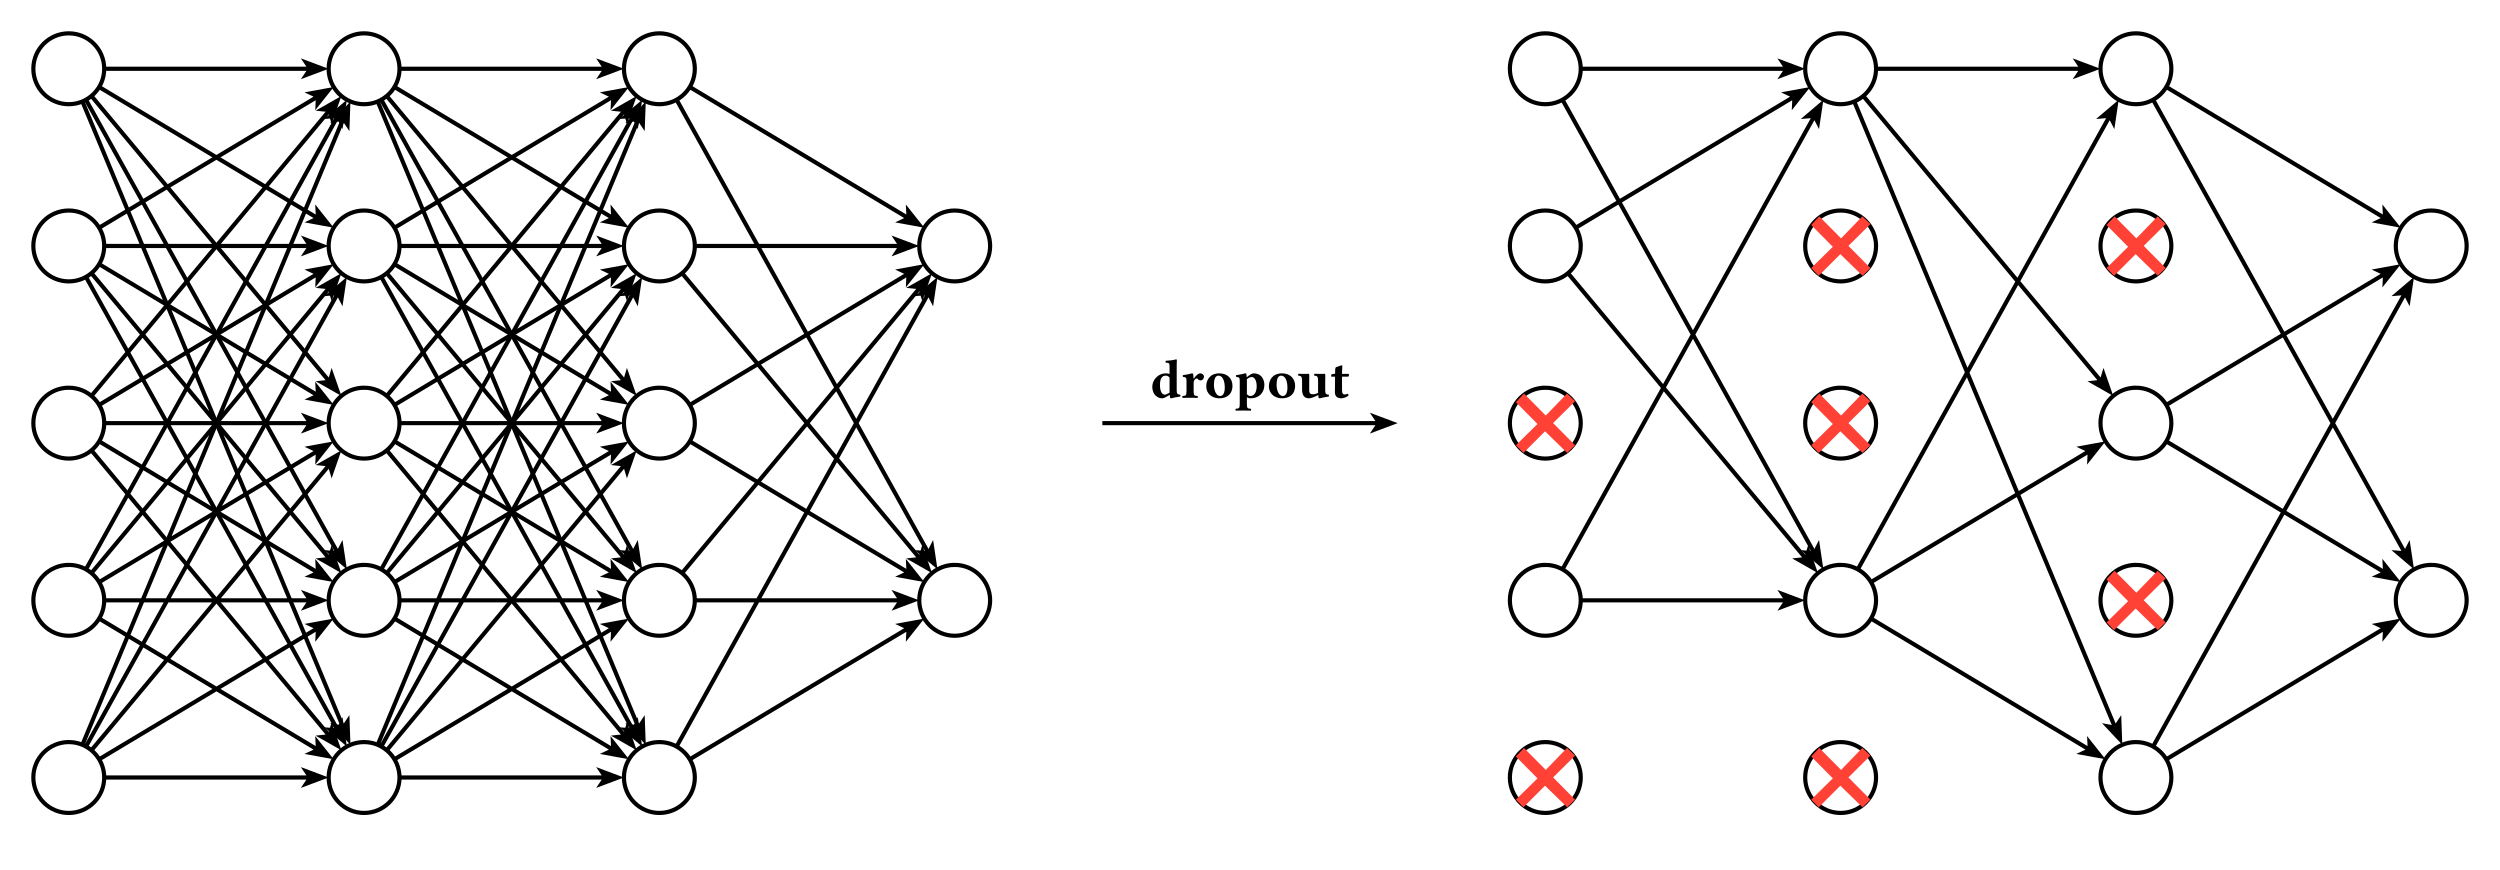
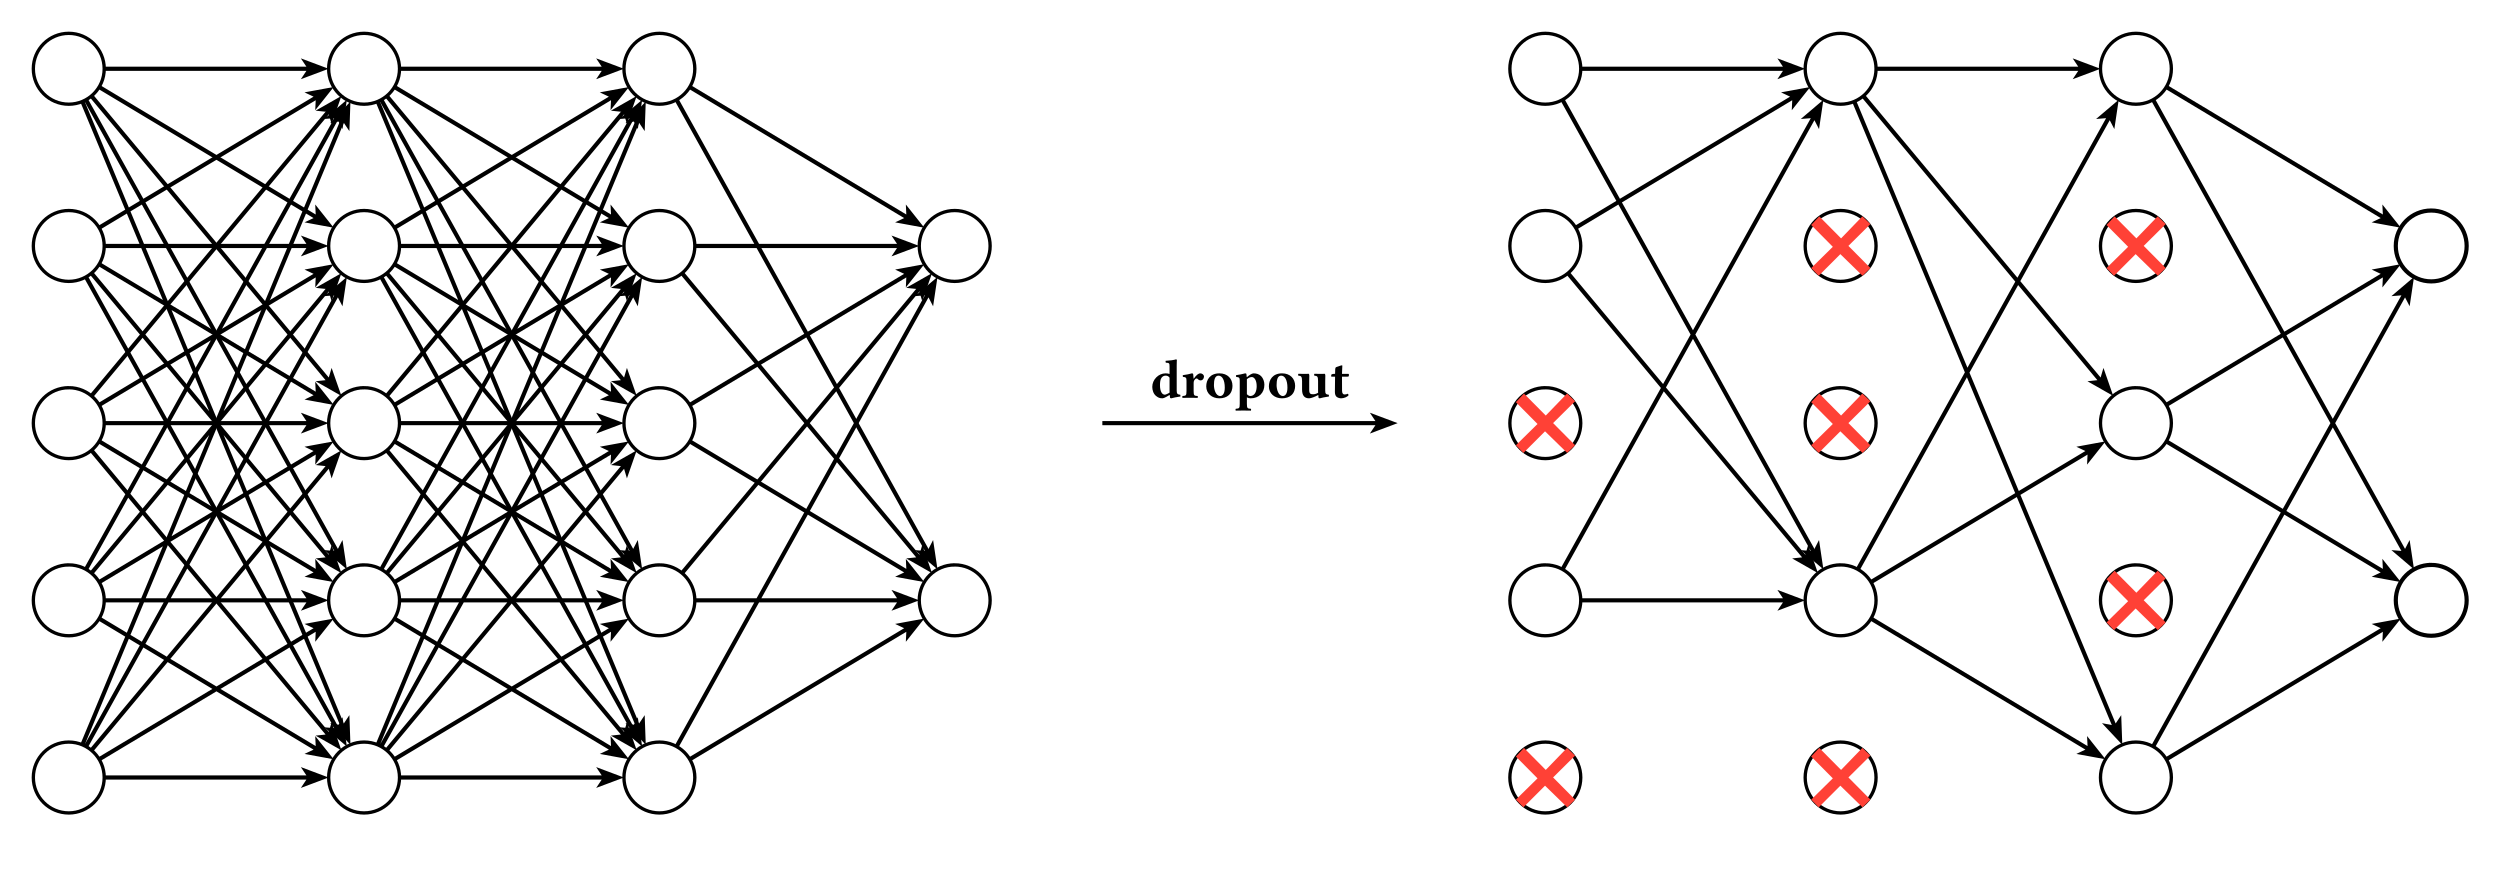
<svg xmlns="http://www.w3.org/2000/svg" xmlns:xlink="http://www.w3.org/1999/xlink" width="799.916" height="278.364" viewBox="0 0 599.937 208.773">
-   <path fill="none" stroke="#000" d="M16.504 178.079c-4.692 0-8.504 3.811-8.504 8.504s3.812 8.504 8.504 8.504 8.504-3.812 8.504-8.504-3.812-8.504-8.504-8.504Zm0-42.519c-4.692 0-8.504 3.81-8.504 8.503s3.812 8.504 8.504 8.504 8.504-3.812 8.504-8.504-3.812-8.504-8.504-8.504Zm0-42.52C11.812 93.04 8 96.85 8 101.542s3.812 8.504 8.504 8.504 8.504-3.811 8.504-8.504-3.812-8.504-8.504-8.504Zm0-42.52C11.812 50.52 8 54.33 8 59.024s3.812 8.504 8.504 8.504 8.504-3.812 8.504-8.504-3.812-8.504-8.504-8.504Zm0-42.52C11.812 8 8 11.812 8 16.504s3.812 8.504 8.504 8.504 8.504-3.812 8.504-8.504S21.196 8 16.504 8ZM87.37 178.079c-4.692 0-8.504 3.811-8.504 8.504s3.812 8.504 8.504 8.504 8.504-3.812 8.504-8.504-3.812-8.504-8.504-8.504Zm0-42.519c-4.692 0-8.504 3.81-8.504 8.503s3.812 8.504 8.504 8.504 8.504-3.812 8.504-8.504-3.812-8.504-8.504-8.504Zm0-42.52c-4.692 0-8.504 3.811-8.504 8.503s3.812 8.504 8.504 8.504 8.504-3.811 8.504-8.504-3.812-8.504-8.504-8.504Zm0-42.52c-4.692 0-8.504 3.811-8.504 8.504s3.812 8.504 8.504 8.504 8.504-3.812 8.504-8.504-3.812-8.504-8.504-8.504Zm0-42.52c-4.692 0-8.504 3.812-8.504 8.504s3.812 8.504 8.504 8.504 8.504-3.812 8.504-8.504S92.062 8 87.37 8Zm70.866 170.079c-4.692 0-8.504 3.811-8.504 8.504s3.812 8.504 8.504 8.504 8.504-3.812 8.504-8.504-3.811-8.504-8.504-8.504Zm0-42.519c-4.692 0-8.504 3.81-8.504 8.503s3.812 8.504 8.504 8.504 8.504-3.812 8.504-8.504-3.811-8.504-8.504-8.504Zm0-42.52c-4.692 0-8.504 3.811-8.504 8.503s3.812 8.504 8.504 8.504 8.504-3.811 8.504-8.504-3.811-8.504-8.504-8.504Zm0-42.52c-4.692 0-8.504 3.811-8.504 8.504s3.812 8.504 8.504 8.504 8.504-3.812 8.504-8.504-3.811-8.504-8.504-8.504Zm0-42.52c-4.692 0-8.504 3.812-8.504 8.504s3.812 8.504 8.504 8.504 8.504-3.812 8.504-8.504S162.93 8 158.236 8Zm70.866 127.56c-4.692 0-8.504 3.81-8.504 8.503s3.812 8.504 8.504 8.504 8.504-3.812 8.504-8.504-3.811-8.504-8.504-8.504Zm0-85.04c-4.692 0-8.504 3.811-8.504 8.504s3.812 8.504 8.504 8.504 8.504-3.812 8.504-8.504-3.811-8.504-8.504-8.504Z" />
+   <path fill="none" stroke="#000" stroke-width=".8" d="M16.504 178.079c-4.692 0-8.504 3.811-8.504 8.504s3.812 8.504 8.504 8.504 8.504-3.812 8.504-8.504-3.812-8.504-8.504-8.504Zm0-42.519c-4.692 0-8.504 3.81-8.504 8.503s3.812 8.504 8.504 8.504 8.504-3.812 8.504-8.504-3.812-8.504-8.504-8.504Zm0-42.52C11.812 93.04 8 96.85 8 101.542s3.812 8.504 8.504 8.504 8.504-3.811 8.504-8.504-3.812-8.504-8.504-8.504Zm0-42.52C11.812 50.52 8 54.33 8 59.024s3.812 8.504 8.504 8.504 8.504-3.812 8.504-8.504-3.812-8.504-8.504-8.504Zm0-42.52C11.812 8 8 11.812 8 16.504s3.812 8.504 8.504 8.504 8.504-3.812 8.504-8.504S21.196 8 16.504 8ZM87.37 178.079c-4.692 0-8.504 3.811-8.504 8.504s3.812 8.504 8.504 8.504 8.504-3.812 8.504-8.504-3.812-8.504-8.504-8.504Zm0-42.519c-4.692 0-8.504 3.81-8.504 8.503s3.812 8.504 8.504 8.504 8.504-3.812 8.504-8.504-3.812-8.504-8.504-8.504Zm0-42.52c-4.692 0-8.504 3.811-8.504 8.503s3.812 8.504 8.504 8.504 8.504-3.811 8.504-8.504-3.812-8.504-8.504-8.504Zm0-42.52c-4.692 0-8.504 3.811-8.504 8.504s3.812 8.504 8.504 8.504 8.504-3.812 8.504-8.504-3.812-8.504-8.504-8.504Zm0-42.52c-4.692 0-8.504 3.812-8.504 8.504s3.812 8.504 8.504 8.504 8.504-3.812 8.504-8.504S92.062 8 87.37 8Zm70.866 170.079c-4.692 0-8.504 3.811-8.504 8.504s3.812 8.504 8.504 8.504 8.504-3.812 8.504-8.504-3.811-8.504-8.504-8.504Zm0-42.519c-4.692 0-8.504 3.81-8.504 8.503s3.812 8.504 8.504 8.504 8.504-3.812 8.504-8.504-3.811-8.504-8.504-8.504Zm0-42.52c-4.692 0-8.504 3.811-8.504 8.503s3.812 8.504 8.504 8.504 8.504-3.811 8.504-8.504-3.811-8.504-8.504-8.504Zm0-42.52c-4.692 0-8.504 3.811-8.504 8.504s3.812 8.504 8.504 8.504 8.504-3.812 8.504-8.504-3.811-8.504-8.504-8.504Zm0-42.52c-4.692 0-8.504 3.812-8.504 8.504s3.812 8.504 8.504 8.504 8.504-3.812 8.504-8.504S162.93 8 158.236 8Zm70.866 127.56c-4.692 0-8.504 3.81-8.504 8.503s3.812 8.504 8.504 8.504 8.504-3.812 8.504-8.504-3.811-8.504-8.504-8.504Zm0-85.04c-4.692 0-8.504 3.811-8.504 8.504s3.812 8.504 8.504 8.504 8.504-3.812 8.504-8.504-3.811-8.504-8.504-8.504Z" />
  <path stroke="#000" d="M25.008 186.583h49.458m2.976 0-3.968-1.489.992 1.489-.992 1.488zm-53.646-4.375 52.51-31.506m2.551-1.532-4.168.766 1.616.766-.085 1.786zm-56.91 30.881 57.163-68.596m1.906-2.286-3.684 2.096 1.778.19.508 1.715zm-60.382 69.98 60.47-108.845m1.445-2.602-3.228 2.746 1.782-.144.82 1.59zm-62.774 111.03L82.407 28.417m1.144-2.747-2.9 3.09 1.756-.343.992 1.488zM23.796 148.438l52.51 31.506m2.551 1.531-2.637-3.318.085 1.787-1.616.765zm-53.849-37.412h49.458m2.976 0-3.968-1.488.992 1.488-.992 1.488zm-53.646-4.375 52.51-31.506m2.551-1.532-4.168.767 1.616.765-.085 1.787zm-56.91 30.882L79.11 68.935" />
  <path stroke="#000" d="m81.016 66.649-3.684 2.096 1.778.19.508 1.715zm-60.382 69.98 60.47-108.845m1.445-2.602L79.32 27.93l1.782-.145.82 1.59zm-60.602 82.893L79.11 176.67m1.906 2.287-1.398-4.001-.508 1.715-1.778.19zm-57.22-73.039 52.51 31.506m2.551 1.531-2.637-3.318.085 1.787-1.616.766zm-53.849-37.412h49.458m2.976 0-3.968-1.488.992 1.488-.992 1.488zm-53.646-4.375 52.51-31.505m2.551-1.532-4.168.766 1.616.766-.085 1.786zm-56.91 30.881L79.11 26.416" />
  <path stroke="#000" d="m81.016 24.13-3.684 2.095 1.778.19.508 1.716zM20.634 66.457l60.47 108.845m1.445 2.602-.627-4.192-.819 1.59-1.782-.144zM21.947 65.555l57.163 68.596m1.906 2.287-1.398-4.002-.508 1.715-1.778.19zm-57.22-73.039 52.51 31.505m2.551 1.532-2.637-3.318.085 1.786-1.616.766zM25.008 59.024h49.458m2.976 0-3.968-1.489.992 1.489-.992 1.488zm-53.646-4.375 52.51-31.506m2.551-1.531-4.168.765 1.616.766-.085 1.786zm-59.082 2.743L82.407 174.67" />
  <path stroke="#000" d="m83.551 177.418-.152-4.236-.992 1.488-1.756-.343zM20.634 23.938l60.47 108.845m1.445 2.602-.627-4.192-.819 1.59-1.782-.145zM21.947 23.035 79.11 91.631m1.906 2.287-1.398-4.001-.508 1.714-1.778.191zm-57.22-73.039 52.51 31.506m2.551 1.531-2.637-3.318.085 1.787-1.616.765zM25.008 16.504h49.458m2.976 0-3.968-1.488.992 1.488-.992 1.488zm18.432 170.079h49.458m2.976 0-3.968-1.489.992 1.489-.992 1.488zm-53.646-4.375 52.51-31.506m2.552-1.532-4.17.766 1.617.766-.085 1.786zm-56.911 30.881 57.163-68.596m1.906-2.286-3.684 2.096 1.778.19.508 1.715zM91.5 179.149l60.47-108.845m1.445-2.602-3.228 2.746 1.782-.144.82 1.59zm-62.774 111.03 62.632-150.315m1.144-2.747-2.9 3.09 1.756-.343.992 1.488zM94.662 148.438l52.51 31.506m2.552 1.531-2.638-3.318.085 1.787-1.616.765zm-53.85-37.412h49.458m2.976 0-3.968-1.488.992 1.488-.992 1.488zm-53.646-4.375 52.51-31.506m2.552-1.532-4.17.767 1.617.765-.085 1.787zm-56.911 30.882 57.163-68.597" />
  <path stroke="#000" d="m151.882 66.649-3.684 2.096 1.778.19.508 1.715zM91.5 136.629l60.47-108.845m1.445-2.602-3.228 2.747 1.782-.145.82 1.59zm-60.602 82.893 57.163 68.596m1.906 2.286-1.398-4.001-.508 1.715-1.778.19zm-57.22-73.039 52.51 31.506m2.552 1.531-2.638-3.318.085 1.787-1.616.766zm-53.85-37.412h49.458m2.976 0-3.968-1.488.992 1.488-.992 1.488zm-53.646-4.375 52.51-31.505m2.552-1.532-4.17.766 1.617.766-.085 1.786zM92.813 95.012l57.163-68.596" />
  <path stroke="#000" d="m151.882 24.13-3.684 2.095 1.778.19.508 1.716zM91.5 66.457l60.47 108.845m1.445 2.602-.627-4.192-.819 1.59-1.782-.144zM92.813 65.555l57.163 68.596m1.906 2.287-1.398-4.002-.508 1.715-1.778.19zm-57.22-73.039 52.51 31.505m2.552 1.532-2.638-3.318.085 1.786-1.616.766zm-53.85-37.412h49.458m2.976 0-3.968-1.489.992 1.489-.992 1.488zm-53.646-4.375 52.51-31.506m2.552-1.531-4.17.765 1.617.766-.085 1.786zm-59.083 2.743 62.632 150.315" />
  <path stroke="#000" d="m154.417 177.418-.152-4.236-.992 1.488-1.756-.343zM91.5 23.938l60.47 108.845m1.445 2.602-.627-4.192-.819 1.59-1.782-.145zM92.813 23.035l57.163 68.596m1.906 2.287-1.398-4.001-.508 1.714-1.778.191zm-57.22-73.039 52.51 31.506m2.552 1.531-2.638-3.318.085 1.787-1.616.765zm-53.85-37.412h49.458m2.976 0-3.968-1.488.992 1.488-.992 1.488zm17.22 165.704 52.51-31.506m2.552-1.532-4.169.766 1.616.766-.085 1.786zm-58.224 29.979 60.47-108.845m1.445-2.602-3.228 2.746 1.783-.144.819 1.59zm-57.541 76.361h49.458m2.976 0-3.968-1.488.992 1.488-.992 1.488zm-55.495-6.531 57.163-68.597" />
  <path stroke="#000" d="m222.748 66.649-3.684 2.096 1.778.19.509 1.715zm-57.22 39.269 52.51 31.506m2.552 1.531-2.638-3.318.085 1.787-1.616.766zm-55.062-41.787 52.51-31.505m2.552-1.532-4.169.766 1.616.766-.085 1.786zm-56.911 1.424 57.163 68.596m1.906 2.287-1.397-4.002-.509 1.715-1.778.19zM166.74 59.024h49.458m2.976 0-3.968-1.489.992 1.489-.992 1.488zm-56.808-35.086 60.47 108.845" />
  <path stroke="#000" d="m224.281 135.385-.626-4.192-.82 1.59-1.782-.145zM165.528 20.879l52.51 31.506m2.552 1.531-2.638-3.318.085 1.787-1.616.765zm43.945 47.627h66.466m2.977 0-3.969-1.488.992 1.488-.992 1.488z" />
  <path fill="none" d="M273.03 83.94h53.877v17.603H273.03z" />
  <g transform="matrix(1 0 0 -1 276.03 95.455)">
    <use xlink:href="#a" />
    <use xlink:href="#b" x="7.405" />
    <use xlink:href="#c" x="12.949" />
    <use xlink:href="#d" x="20.222" />
    <use xlink:href="#c" x="27.984" />
    <use xlink:href="#e" x="35.257" />
    <use xlink:href="#f" x="43.151" />
  </g>
-   <path fill="none" stroke="#000" d="M370.835 178.079c-4.693 0-8.504 3.811-8.504 8.504s3.811 8.504 8.504 8.504 8.504-3.812 8.504-8.504-3.812-8.504-8.504-8.504Zm0-42.519c-4.693 0-8.504 3.81-8.504 8.503s3.811 8.504 8.504 8.504 8.504-3.812 8.504-8.504-3.812-8.504-8.504-8.504Zm0-42.52c-4.693 0-8.504 3.811-8.504 8.503s3.811 8.504 8.504 8.504 8.504-3.811 8.504-8.504-3.812-8.504-8.504-8.504Zm0-42.52c-4.693 0-8.504 3.811-8.504 8.504s3.811 8.504 8.504 8.504 8.504-3.812 8.504-8.504-3.812-8.504-8.504-8.504Zm0-42.52c-4.693 0-8.504 3.812-8.504 8.504s3.811 8.504 8.504 8.504 8.504-3.812 8.504-8.504S375.527 8 370.835 8Zm70.866 170.079c-4.693 0-8.504 3.811-8.504 8.504s3.811 8.504 8.504 8.504 8.504-3.812 8.504-8.504-3.812-8.504-8.504-8.504Zm0-42.519c-4.693 0-8.504 3.81-8.504 8.503s3.811 8.504 8.504 8.504 8.504-3.812 8.504-8.504-3.812-8.504-8.504-8.504Zm0-42.52c-4.693 0-8.504 3.811-8.504 8.503s3.811 8.504 8.504 8.504 8.504-3.811 8.504-8.504-3.812-8.504-8.504-8.504Zm0-42.52c-4.693 0-8.504 3.811-8.504 8.504s3.811 8.504 8.504 8.504 8.504-3.812 8.504-8.504-3.812-8.504-8.504-8.504Zm0-42.52c-4.693 0-8.504 3.812-8.504 8.504s3.811 8.504 8.504 8.504 8.504-3.812 8.504-8.504S446.393 8 441.7 8Zm70.866 170.079c-4.692 0-8.504 3.811-8.504 8.504s3.812 8.504 8.504 8.504 8.504-3.812 8.504-8.504-3.812-8.504-8.504-8.504Zm0-42.519c-4.692 0-8.504 3.81-8.504 8.503s3.812 8.504 8.504 8.504 8.504-3.812 8.504-8.504-3.812-8.504-8.504-8.504Zm0-42.52c-4.692 0-8.504 3.811-8.504 8.503s3.812 8.504 8.504 8.504 8.504-3.811 8.504-8.504-3.812-8.504-8.504-8.504Zm0-42.52c-4.692 0-8.504 3.811-8.504 8.504s3.812 8.504 8.504 8.504 8.504-3.812 8.504-8.504-3.812-8.504-8.504-8.504Zm0-42.52c-4.692 0-8.504 3.812-8.504 8.504s3.812 8.504 8.504 8.504 8.504-3.812 8.504-8.504S517.259 8 512.567 8Zm70.866 127.56c-4.692 0-8.504 3.81-8.504 8.503s3.812 8.504 8.504 8.504 8.504-3.812 8.504-8.504-3.812-8.504-8.504-8.504Zm0-85.04c-4.692 0-8.504 3.811-8.504 8.504s3.812 8.504 8.504 8.504 8.504-3.812 8.504-8.504-3.812-8.504-8.504-8.504Z" />
+   <path fill="none" stroke="#000" stroke-width=".8" d="M370.835 178.079c-4.693 0-8.504 3.811-8.504 8.504s3.811 8.504 8.504 8.504 8.504-3.812 8.504-8.504-3.812-8.504-8.504-8.504Zm0-42.519c-4.693 0-8.504 3.81-8.504 8.503s3.811 8.504 8.504 8.504 8.504-3.812 8.504-8.504-3.812-8.504-8.504-8.504Zm0-42.52c-4.693 0-8.504 3.811-8.504 8.503s3.811 8.504 8.504 8.504 8.504-3.811 8.504-8.504-3.812-8.504-8.504-8.504Zm0-42.52c-4.693 0-8.504 3.811-8.504 8.504s3.811 8.504 8.504 8.504 8.504-3.812 8.504-8.504-3.812-8.504-8.504-8.504Zm0-42.52c-4.693 0-8.504 3.812-8.504 8.504s3.811 8.504 8.504 8.504 8.504-3.812 8.504-8.504S375.527 8 370.835 8Zm70.866 170.079c-4.693 0-8.504 3.811-8.504 8.504s3.811 8.504 8.504 8.504 8.504-3.812 8.504-8.504-3.812-8.504-8.504-8.504Zm0-42.519c-4.693 0-8.504 3.81-8.504 8.503s3.811 8.504 8.504 8.504 8.504-3.812 8.504-8.504-3.812-8.504-8.504-8.504Zm0-42.52c-4.693 0-8.504 3.811-8.504 8.503s3.811 8.504 8.504 8.504 8.504-3.811 8.504-8.504-3.812-8.504-8.504-8.504Zm0-42.52c-4.693 0-8.504 3.811-8.504 8.504s3.811 8.504 8.504 8.504 8.504-3.812 8.504-8.504-3.812-8.504-8.504-8.504Zm0-42.52c-4.693 0-8.504 3.812-8.504 8.504s3.811 8.504 8.504 8.504 8.504-3.812 8.504-8.504S446.393 8 441.7 8Zm70.866 170.079c-4.692 0-8.504 3.811-8.504 8.504s3.812 8.504 8.504 8.504 8.504-3.812 8.504-8.504-3.812-8.504-8.504-8.504Zm0-42.519c-4.692 0-8.504 3.81-8.504 8.503s3.812 8.504 8.504 8.504 8.504-3.812 8.504-8.504-3.812-8.504-8.504-8.504Zm0-42.52c-4.692 0-8.504 3.811-8.504 8.503s3.812 8.504 8.504 8.504 8.504-3.811 8.504-8.504-3.812-8.504-8.504-8.504Zm0-42.52c-4.692 0-8.504 3.811-8.504 8.504s3.812 8.504 8.504 8.504 8.504-3.812 8.504-8.504-3.812-8.504-8.504-8.504Zm0-42.52c-4.692 0-8.504 3.812-8.504 8.504s3.812 8.504 8.504 8.504 8.504-3.812 8.504-8.504S517.259 8 512.567 8Z" />
+   <path fill="none" stroke="#000" d="M583.433 135.56c-4.692 0-8.504 3.81-8.504 8.503s3.812 8.504 8.504 8.504 8.504-3.812 8.504-8.504-3.812-8.504-8.504-8.504Zm0-85.04c-4.692 0-8.504 3.811-8.504 8.504s3.812 8.504 8.504 8.504 8.504-3.812 8.504-8.504-3.812-8.504-8.504-8.504Z" />
  <path fill="none" d="M359.24 172.393h23.189v28.38H359.24z" />
  <use xlink:href="#g" fill="#ff4136" transform="matrix(1 0 0 -1 359.24 196.773)" />
  <path fill="none" d="M359.24 87.353h23.189v28.38H359.24z" />
  <use xlink:href="#g" fill="#ff4136" transform="matrix(1 0 0 -1 359.24 111.733)" />
  <path fill="none" d="M430.107 172.393h23.188v28.38h-23.188z" />
  <use xlink:href="#g" fill="#ff4136" transform="matrix(1 0 0 -1 430.107 196.773)" />
  <path fill="none" d="M430.107 87.353h23.188v28.38h-23.188z" />
  <use xlink:href="#g" fill="#ff4136" transform="matrix(1 0 0 -1 430.107 111.733)" />
  <path fill="none" d="M430.107 44.834h23.188v28.38h-23.188z" />
  <use xlink:href="#g" fill="#ff4136" transform="matrix(1 0 0 -1 430.107 69.214)" />
  <path fill="none" d="M500.973 129.873h23.188v28.38h-23.188z" />
  <use xlink:href="#g" fill="#ff4136" transform="matrix(1 0 0 -1 500.973 154.253)" />
  <path fill="none" d="M500.973 44.834h23.188v28.38h-23.188z" />
  <use xlink:href="#g" fill="#ff4136" transform="matrix(1 0 0 -1 500.973 69.214)" />
  <path stroke="#000" d="M379.339 144.063h49.457m2.977 0-3.969-1.488.992 1.488-.992 1.488zm-56.809-7.434 60.47-108.845m1.445-2.602-3.228 2.747 1.783-.145.82 1.59zm-60.602 40.373 57.164 68.596m1.905 2.287-1.397-4.002-.508 1.715-1.778.19zm-57.22-81.789 52.51-31.506m2.552-1.531-4.169.765 1.617.766-.085 1.786zm-58.224 2.326 60.47 108.845" />
  <path stroke="#000" d="m436.879 135.385-.626-4.192-.819 1.59-1.783-.145zm-57.54-118.881h49.457m2.977 0-3.969-1.488.992 1.488-.992 1.488zm17.219 131.934 52.51 31.506m2.552 1.531-2.637-3.318.085 1.787-1.616.765zm-55.062-41.787 52.51-31.506m2.552-1.532-4.168.767 1.616.765-.085 1.787zm-58.224 29.979L506.3 27.784m1.446-2.602-3.229 2.747 1.783-.145.82 1.59zm-62.774-.827 62.631 150.315m1.145 2.748-.153-4.236-.992 1.488-1.755-.343zM447.144 23.035l57.163 68.596m1.905 2.287-1.397-4.001-.508 1.714-1.778.191zm-56.007-77.414h49.458m2.976 0-3.969-1.488.993 1.488-.993 1.488zm17.22 165.704 52.51-31.506m2.551-1.532-4.168.766 1.616.766-.085 1.786zm-58.223 29.979 60.47-108.845m1.445-2.602-3.228 2.746 1.782-.144.82 1.59zm-58.753 38.216 52.51 31.506m2.551 1.531-2.637-3.318.085 1.787-1.616.766zm-55.061-41.787 52.51-31.505m2.551-1.532-4.168.766 1.616.766-.085 1.786zm-58.223-40.193 60.47 108.845m1.445 2.602-.627-4.192-.819 1.59-1.782-.145zM519.859 20.879l52.51 31.506m2.551 1.531-2.637-3.318.085 1.787-1.616.765z" />
  <defs>
    <symbol id="a" overflow="visible">
      <path d="M4.686.634c.026-.317.053-.542.053-.542.013-.158.119-.224.303-.224.489.132 1.28.317 2.192.436.026.079 0 .343-.027.422-.713.066-.858.277-.858 1.03v5.94c0 .858.04 1.346.04 1.346 0 .119-.093.172-.211.172-.489-.159-1.545-.304-2.482-.344a.64.64 0 0 1 .04-.448c.831-.066.897-.08.897-.99V5.716c-.25.079-.567.145-.95.145C1.98 5.86.488 4.369.488 2.614c0-.78.278-1.69.924-2.192.476-.37.806-.554 1.545-.554.356 0 1.333.58 1.61.766Zm-.04.62C4.37 1.03 3.67.739 3.511.739c-.66 0-1.175.74-1.175 2.284 0 .7.08 1.307.33 1.716.225.356.581.567.977.567.343 0 .673-.04.99-.475V1.584c0-.106 0-.224.013-.33" />
    </symbol>
    <symbol id="b" overflow="visible">
      <path d="M3.01 3.538c0 .475.145.673.316.87.106.133.225.225.423.225.119 0 .264-.119.37-.25.092-.106.316-.212.62-.212.383 0 .752.396.752.95 0 .344-.396.74-.871.74-.462 0-.964-.396-1.57-1.267h-.054a39 39 0 0 1-.092 1.042c-.013.12-.119.225-.304.225-.62-.159-1.32-.343-2.19-.436-.027-.079 0-.33.026-.409.726-.066.858-.185.858-.937V1.61C1.294.515 1.148.488.344.422c-.08-.079-.08-.37 0-.448C.897-.013 1.451 0 2.151 0s1.24-.013 1.808-.026c.08.079.08.37 0 .448-.805.053-.95.093-.95 1.188Z" />
    </symbol>
    <symbol id="c" overflow="visible">
      <path d="M.488 2.732c0-1.729 1.373-2.864 3.142-2.864.937 0 1.716.264 2.257.752.673.594.898 1.492.898 2.231 0 1.73-1.175 3.01-3.142 3.01-1.095 0-1.914-.383-2.429-.977-.501-.58-.726-1.373-.726-2.152m2.944 2.574c.898 0 1.505-1.069 1.505-2.877C4.937.845 4.317.422 3.84.422c-1.082 0-1.505 1.624-1.505 2.6 0 1.215.212 2.284 1.096 2.284" />
    </symbol>
    <symbol id="d" overflow="visible">
      <path d="M1.254 4.079v-5.531c0-1.096-.145-1.122-.95-1.188-.08-.08-.08-.37 0-.449.554.013 1.108.027 1.808.027s1.24-.014 1.808-.027c.08.08.08.37 0 .449-.805.053-.95.092-.95 1.188V.092c.29-.145.568-.224.884-.224 2.007 0 3.314 1.32 3.314 3.26 0 .74-.278 1.558-.792 2.073-.462.462-1.122.66-1.809.66-.383 0-1.095-.462-1.557-.885h-.08c-.026.37-.066.66-.066.66-.013.159-.118.225-.303.225A17 17 0 0 0 .37 5.425c-.027-.079 0-.343.026-.422.726-.066.858-.172.858-.924M2.97.858v3.604c.383.343.871.514 1.175.514.541 0 1.175-.66 1.175-2.204 0-1.109-.396-2.35-1.545-2.35-.145 0-.475.08-.805.436" />
    </symbol>
    <symbol id="e" overflow="visible">
      <path d="M6.732 1.756v2.283c0 1.109.026.95.026 1.267 0 .225-.052.37-.132.45a14 14 0 0 0-.752-.027c-.37 0-1.228.013-1.742.026-.08-.079-.08-.37 0-.449.673-.066.884-.158.884-1.267V1.597c0-.132 0-.264.013-.396-.541-.33-.977-.356-1.214-.356-.528 0-.924.066-.924.99v2.204c0 1.109.026.95.026 1.267 0 .225-.053.37-.132.45a14 14 0 0 0-.752-.027c-.673 0-1.175.013-1.743.026-.079-.079-.079-.37 0-.449.608-.026.885-.158.885-1.267V1.98c0-1.4.554-2.112 1.69-2.112.475 0 1.438.383 2.204.805.026-.33.053-.58.053-.58.013-.159.118-.225.303-.225.489.132 1.28.317 2.191.436.027.079 0 .343-.026.422-.713.066-.858.277-.858 1.03" />
    </symbol>
    <symbol id="f" overflow="visible">
      <path d="M.832 5.729a.84.84 0 0 1-.555-.198v-.383c0-.066.013-.08.066-.08h.858a237 237 0 0 1-.04-3.682c0-.462.12-.91.397-1.148.303-.251.778-.37 1.095-.37.726 0 1.531.37 1.795.74 0 .158-.079.237-.237.369-.172-.132-.502-.185-.753-.185-.29 0-.58.224-.58.884S2.864 3.75 2.864 5.07h1.334c.132 0 .316.053.316.171v.41c0 .052-.04.079-.105.079H2.864l.014.449c.026.884.066 1.491.066 1.491 0 .08-.04.119-.106.119-.092 0-.58-.145-.792-.238-.224-.092-.607-.171-.7-.29s-.145-.475-.145-1.531Z" />
    </symbol>
    <symbol id="g" overflow="visible">
      <path d="m13.464 10.208 5.28 5.236-1.936 1.848-5.104-5.28-5.236 5.28-1.936-2.068 5.192-5.236-5.192-5.104 1.804-1.848 5.192 5.192 5.324-5.192 1.892 1.848Z" />
    </symbol>
  </defs>
</svg>
